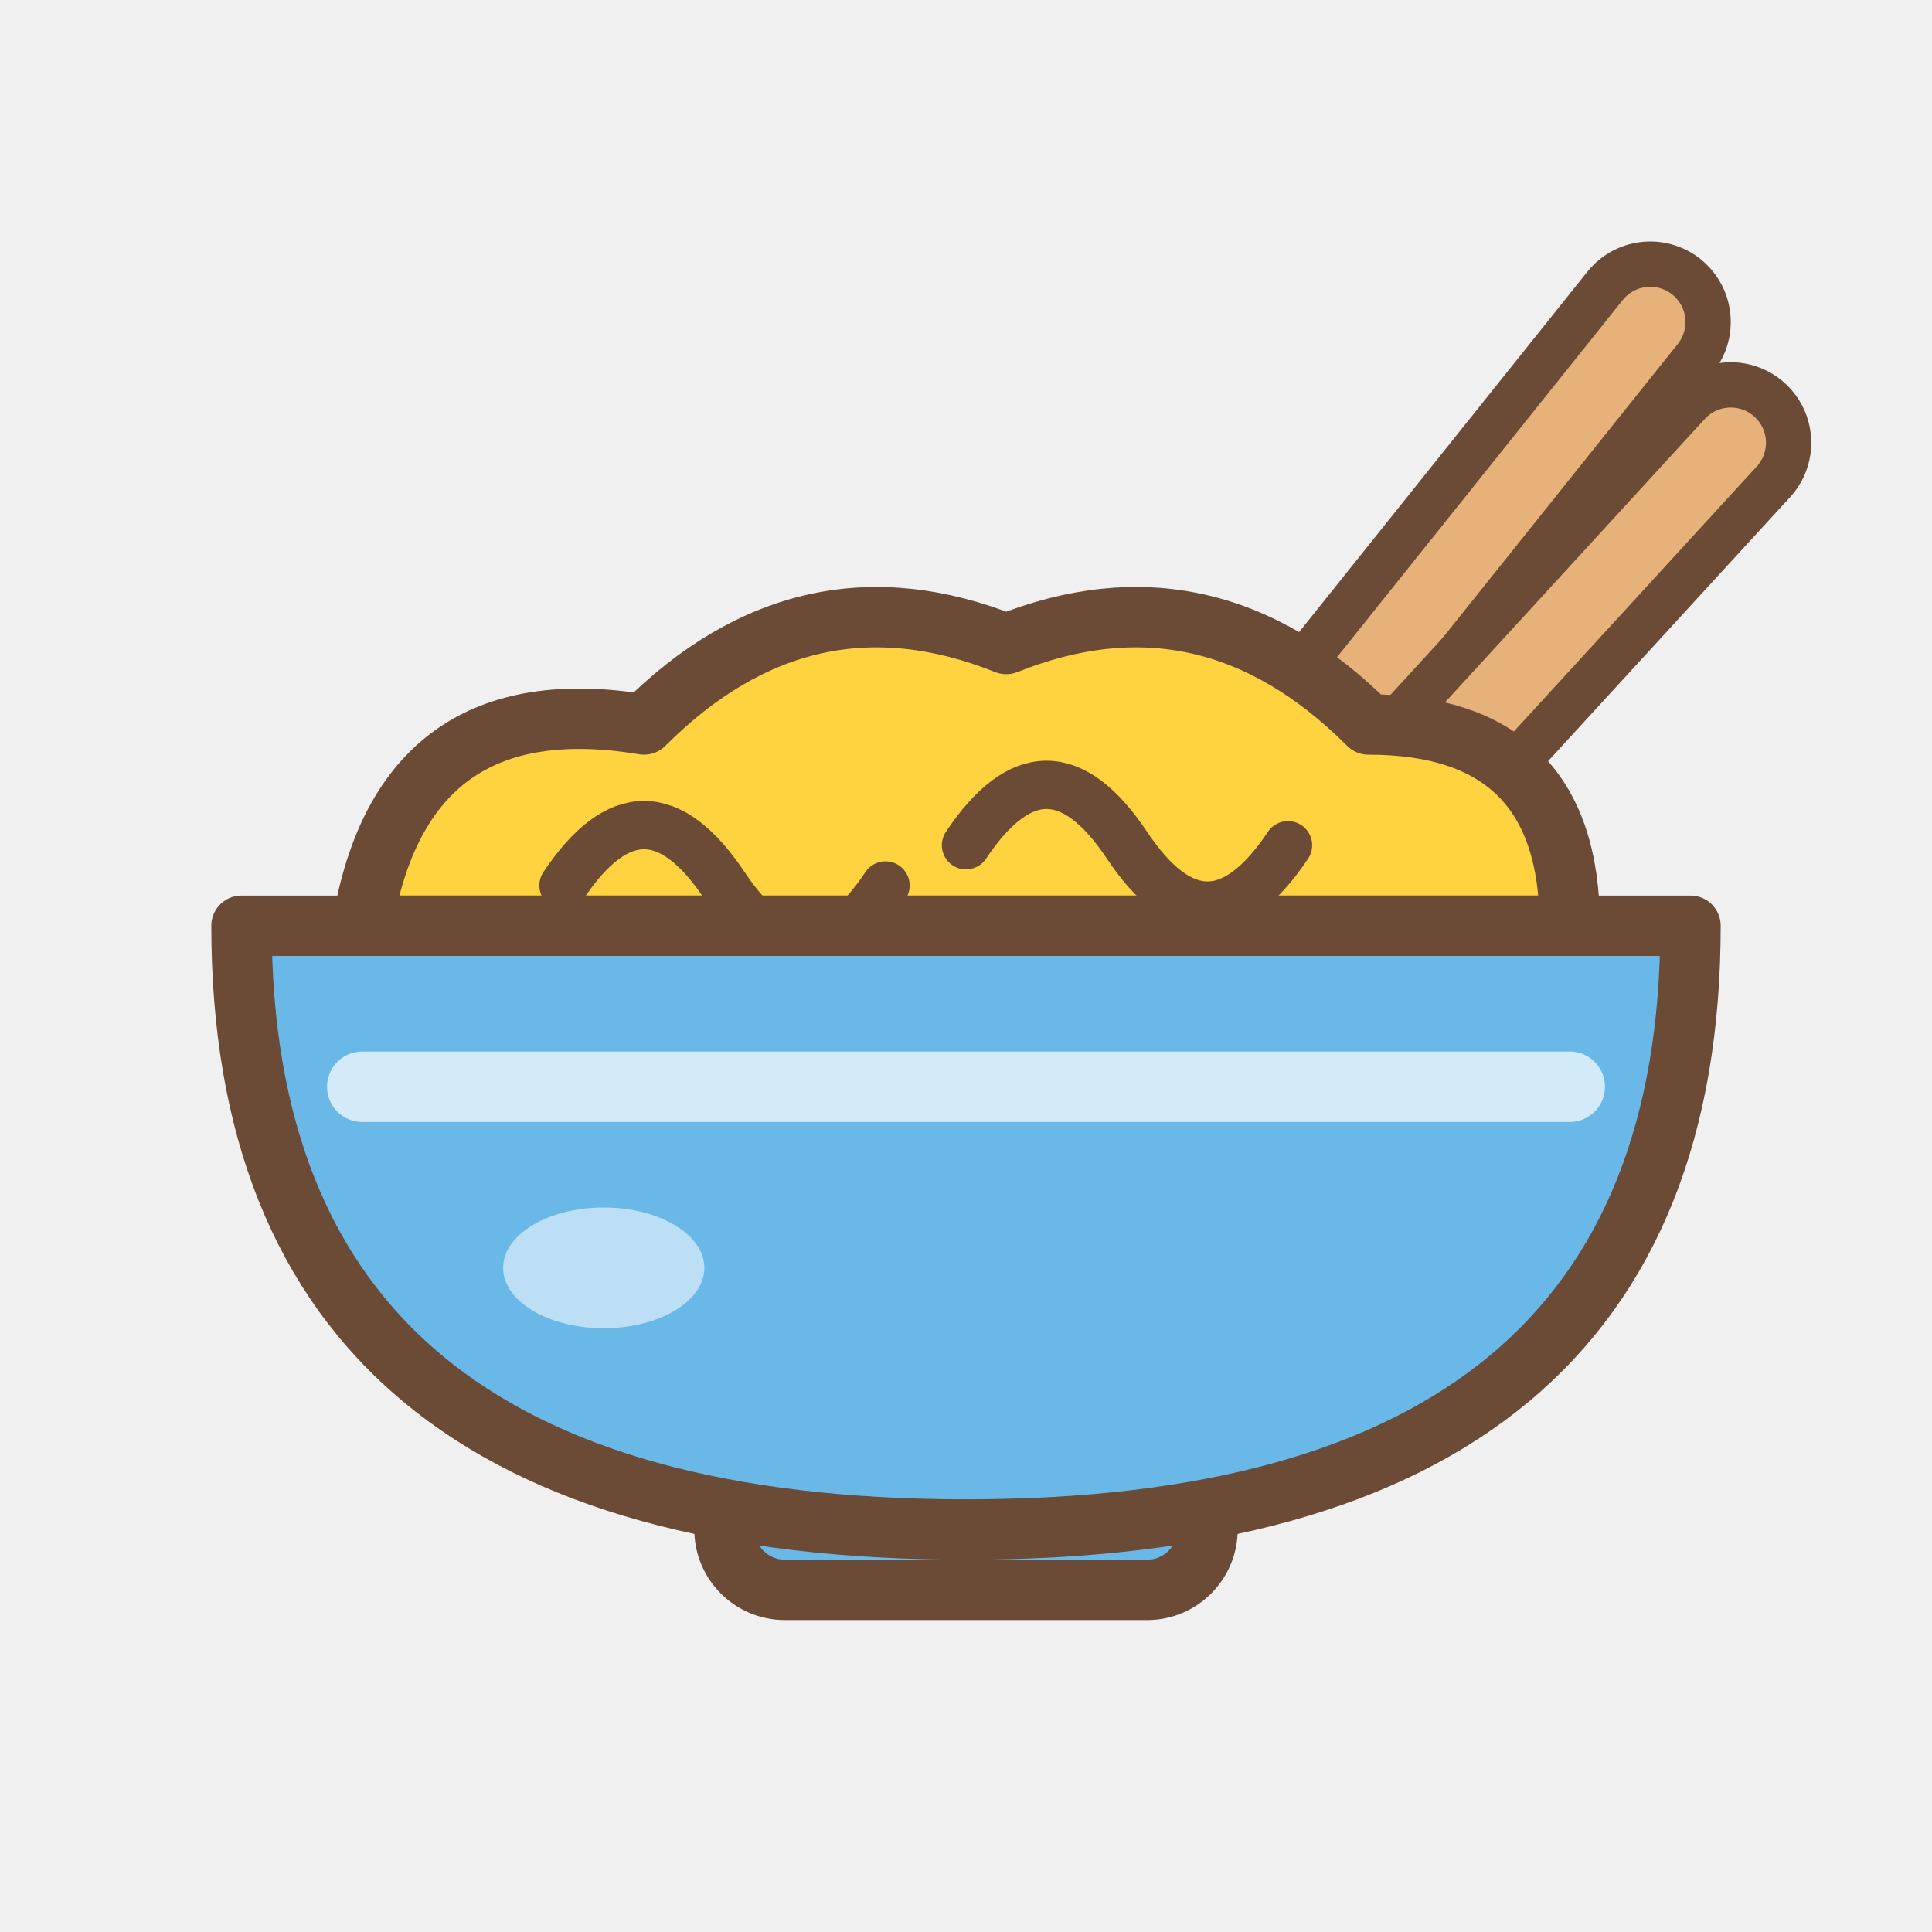
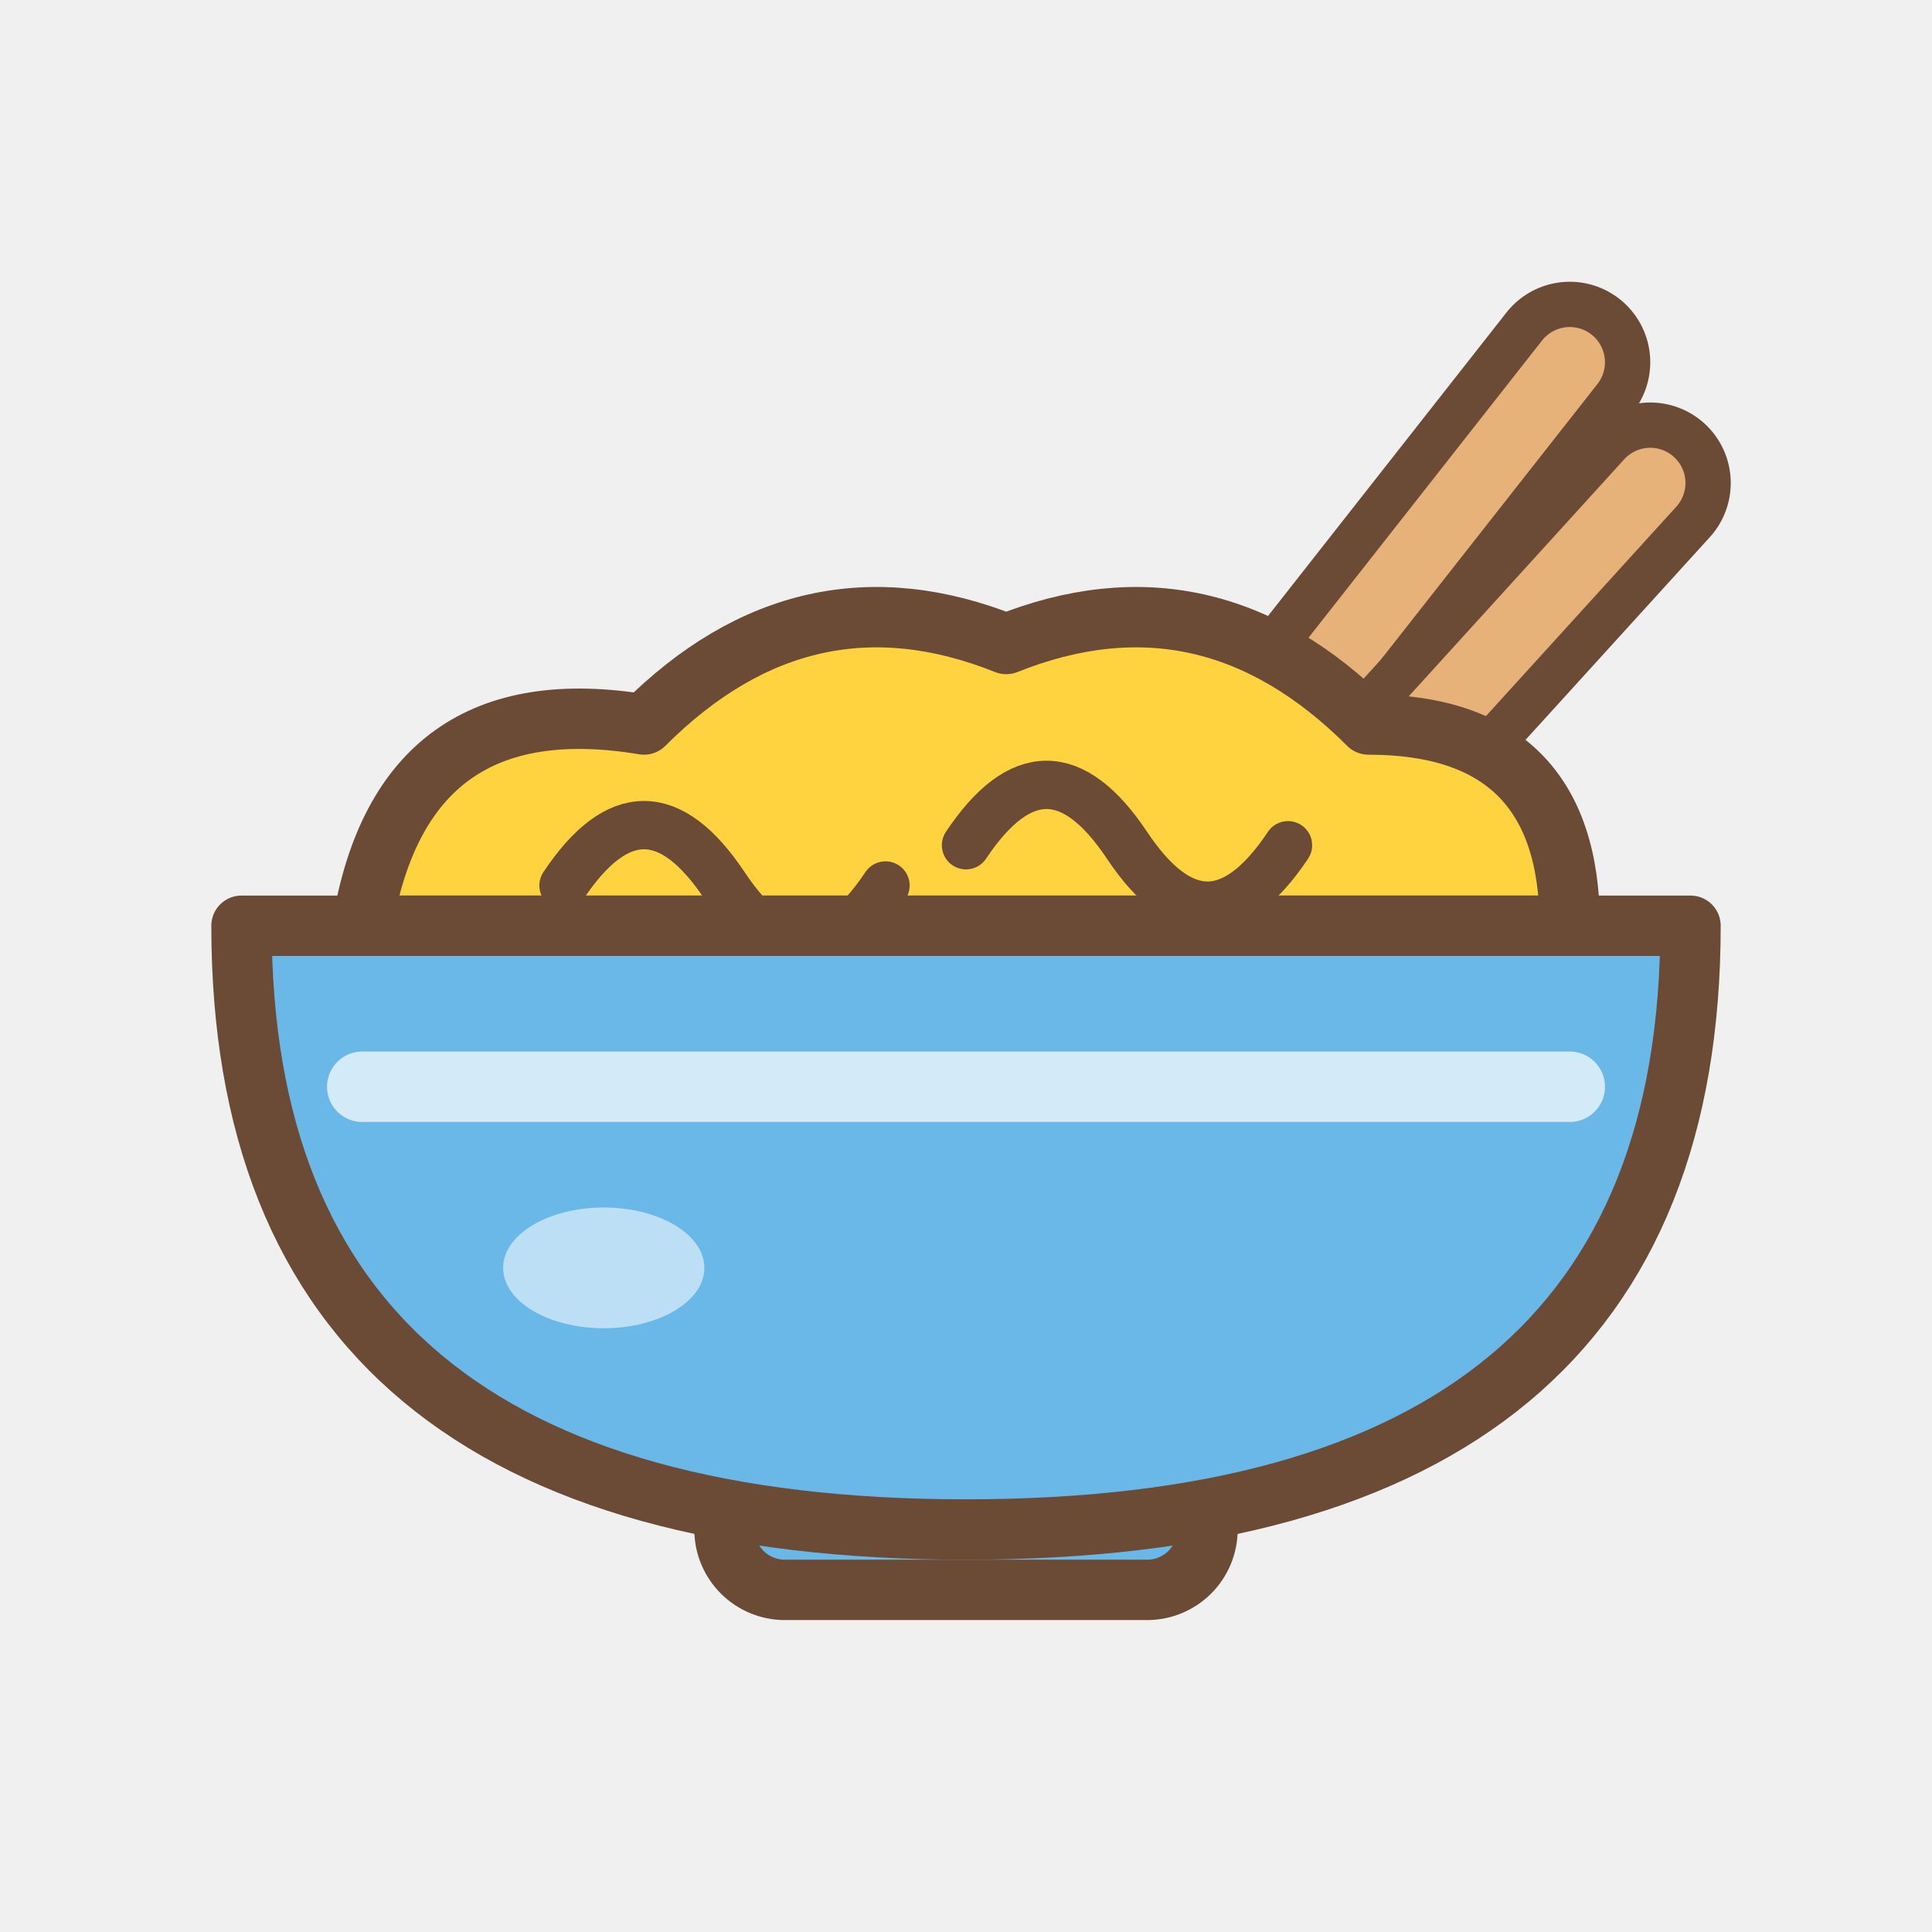
<svg xmlns="http://www.w3.org/2000/svg" viewBox="0 0 96 96">
  <g stroke="#6b4a36" stroke-width="3" stroke-linejoin="round" stroke-linecap="round">
-     <path d="M58 46L82 16" stroke="#6b4a36" stroke-width="8" />
-     <path d="M58 46L82 16" stroke="#e6b27a" stroke-width="3.5" />
-     <path d="M64 46L86 22" stroke="#6b4a36" stroke-width="8" />
-     <path d="M64 46L86 22" stroke="#e6b27a" stroke-width="3.5" />
+     <path d="M56 46L78 18" stroke="#6b4a36" stroke-width="8" />
+     <path d="M56 46L78 18" stroke="#e6b27a" stroke-width="3.5" />
+     <path d="M62 46L82 24" stroke="#6b4a36" stroke-width="8" />
+     <path d="M62 46L82 24" stroke="#e6b27a" stroke-width="3.5" />
    <path d="M18 46Q20 34 32 36Q40 28 50 32Q60 28 68 36Q78 36 78 46Z" fill="#ffd23f" />
    <path d="M28 44q4-6 8 0t8 0M48 42q4-6 8 0t8 0" fill="none" stroke-width="2.4" />
    <rect x="36" y="72" width="24" height="7" rx="3" fill="#6ab8e8" />
    <path d="M12 46H84Q84 76 48 76Q12 76 12 46Z" fill="#6ab8e8" />
    <path d="M18 54h60" stroke="#fff" stroke-width="3.5" opacity=".7" />
    <ellipse cx="30" cy="63" rx="5" ry="3" fill="#fff" stroke="none" opacity=".55" />
  </g>
</svg>
